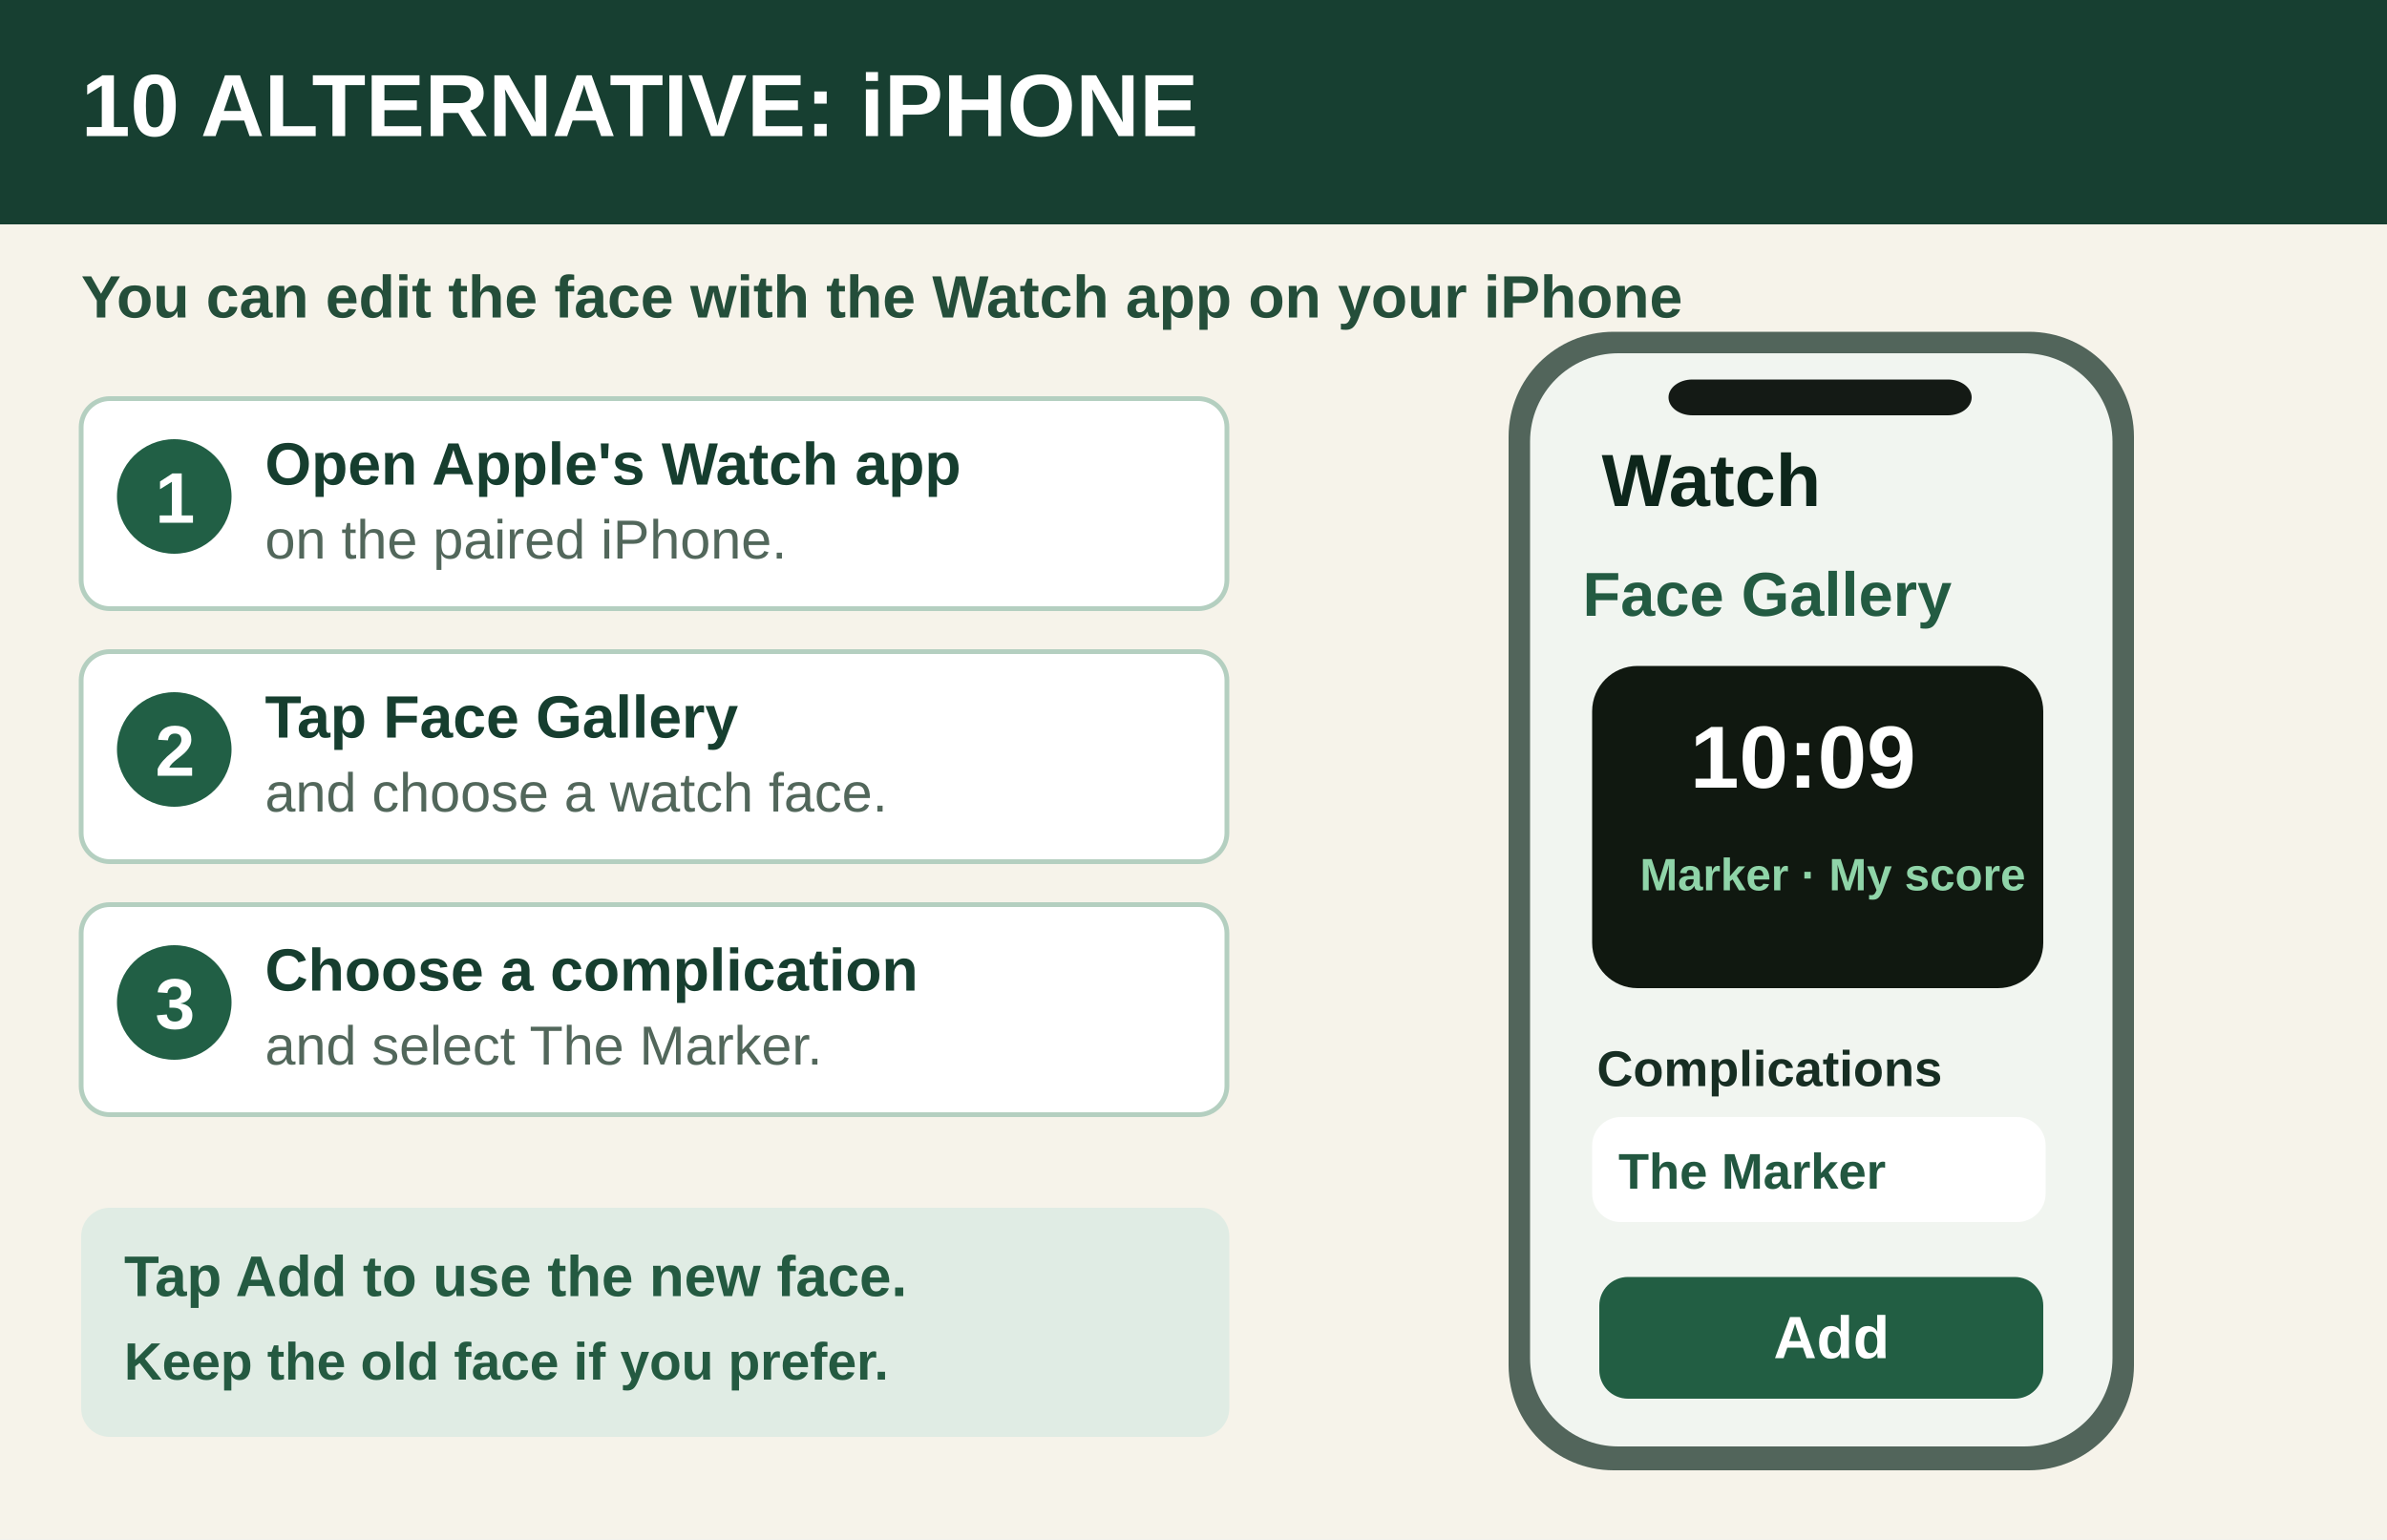
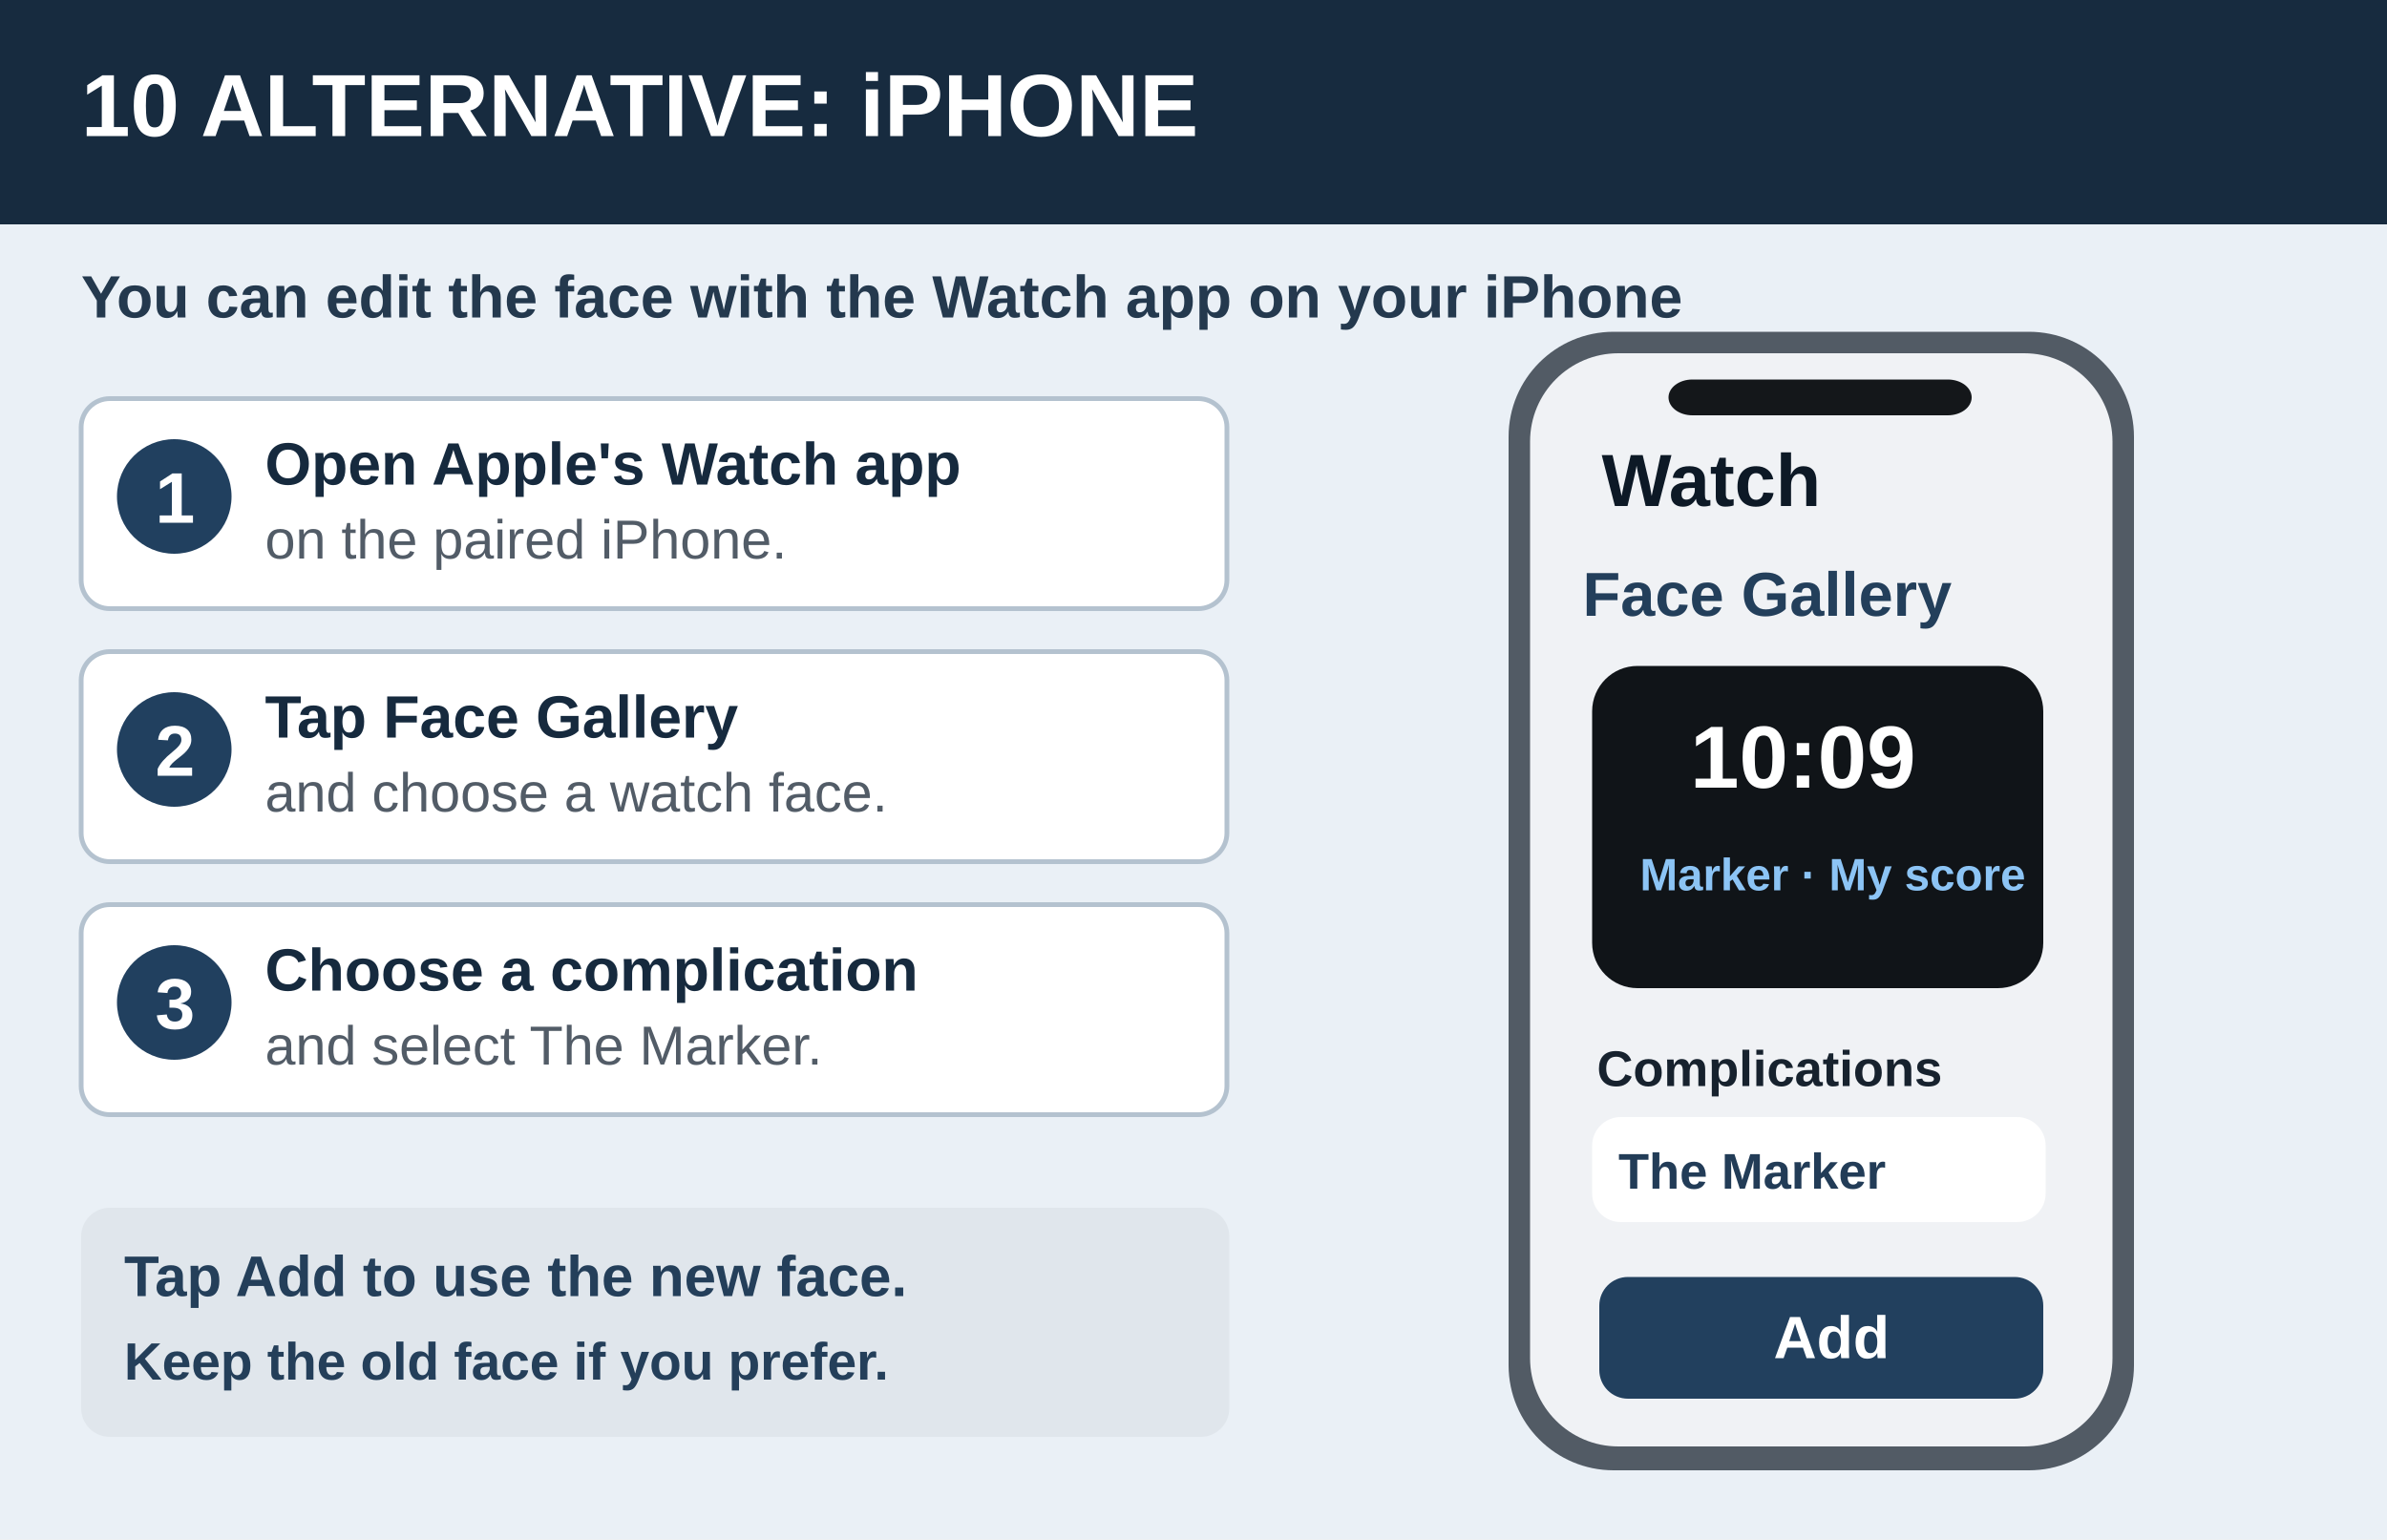
<svg xmlns="http://www.w3.org/2000/svg" width="1000" height="645" viewBox="0 0 1000 645" role="img" aria-label="Using iPhone Watch app Face Gallery to add a complication for The Marker">
-   <rect x="0" y="0" width="1000" height="645" rx="0" fill="#f6f3ea" stroke="none" stroke-width="1" />
-   <rect x="0" y="0" width="1000" height="94" rx="0" fill="#173f31" stroke="none" stroke-width="1" />
+   <rect x="0" y="0" width="1000" height="645" rx="0" fill="#eaf0f6" stroke="none" stroke-width="1" />
+   <rect x="0" y="0" width="1000" height="94" rx="0" fill="#172b3f" stroke="none" stroke-width="1" />
  <text x="34" y="57" fill="#ffffff" font-size="37" font-weight="800" font-family="Arial,Helvetica,sans-serif">10  ALTERNATIVE: iPHONE</text>
-   <text x="34" y="133" fill="#244e3a" font-size="25" font-weight="700" font-family="Arial,Helvetica,sans-serif">You can edit the face with the Watch app on your iPhone</text>
-   <rect x="34" y="167" width="480" height="88" rx="12" fill="#fff" stroke="#b4cfc0" stroke-width="2" />
-   <rect x="49" y="184" width="48" height="48" rx="24" fill="#215f45" stroke="none" stroke-width="1" />
+   <text x="34" y="133" fill="#24394e" font-size="25" font-weight="700" font-family="Arial,Helvetica,sans-serif">You can edit the face with the Watch app on your iPhone</text>
+   <rect x="34" y="167" width="480" height="88" rx="12" fill="#fff" stroke="#b4c2cf" stroke-width="2" />
+   <rect x="49" y="184" width="48" height="48" rx="24" fill="#21405f" stroke="none" stroke-width="1" />
  <text x="65" y="219" fill="#fff" font-size="30" font-weight="800" font-family="Arial,Helvetica,sans-serif">1</text>
-   <text x="111" y="203" fill="#163e2f" font-size="25" font-weight="700" font-family="Arial,Helvetica,sans-serif">Open Apple's Watch app</text>
-   <text x="111" y="234" fill="#52675b" font-size="23" font-weight="500" font-family="Arial,Helvetica,sans-serif">on the paired iPhone.</text>
-   <rect x="34" y="273" width="480" height="88" rx="12" fill="#fff" stroke="#b4cfc0" stroke-width="2" />
-   <rect x="49" y="290" width="48" height="48" rx="24" fill="#215f45" stroke="none" stroke-width="1" />
+   <text x="111" y="203" fill="#162a3e" font-size="25" font-weight="700" font-family="Arial,Helvetica,sans-serif">Open Apple's Watch app</text>
+   <text x="111" y="234" fill="#525c67" font-size="23" font-weight="500" font-family="Arial,Helvetica,sans-serif">on the paired iPhone.</text>
+   <rect x="34" y="273" width="480" height="88" rx="12" fill="#fff" stroke="#b4c2cf" stroke-width="2" />
+   <rect x="49" y="290" width="48" height="48" rx="24" fill="#21405f" stroke="none" stroke-width="1" />
  <text x="65" y="325" fill="#fff" font-size="30" font-weight="800" font-family="Arial,Helvetica,sans-serif">2</text>
-   <text x="111" y="309" fill="#163e2f" font-size="25" font-weight="700" font-family="Arial,Helvetica,sans-serif">Tap Face Gallery</text>
-   <text x="111" y="340" fill="#52675b" font-size="23" font-weight="500" font-family="Arial,Helvetica,sans-serif">and choose a watch face.</text>
-   <rect x="34" y="379" width="480" height="88" rx="12" fill="#fff" stroke="#b4cfc0" stroke-width="2" />
-   <rect x="49" y="396" width="48" height="48" rx="24" fill="#215f45" stroke="none" stroke-width="1" />
+   <text x="111" y="309" fill="#162a3e" font-size="25" font-weight="700" font-family="Arial,Helvetica,sans-serif">Tap Face Gallery</text>
+   <text x="111" y="340" fill="#525c67" font-size="23" font-weight="500" font-family="Arial,Helvetica,sans-serif">and choose a watch face.</text>
+   <rect x="34" y="379" width="480" height="88" rx="12" fill="#fff" stroke="#b4c2cf" stroke-width="2" />
+   <rect x="49" y="396" width="48" height="48" rx="24" fill="#21405f" stroke="none" stroke-width="1" />
  <text x="65" y="431" fill="#fff" font-size="30" font-weight="800" font-family="Arial,Helvetica,sans-serif">3</text>
-   <text x="111" y="415" fill="#163e2f" font-size="25" font-weight="700" font-family="Arial,Helvetica,sans-serif">Choose a complication</text>
-   <text x="111" y="446" fill="#52675b" font-size="23" font-weight="500" font-family="Arial,Helvetica,sans-serif">and select The Marker.</text>
-   <rect x="34" y="506" width="481" height="96" rx="12" fill="#e0ece4" stroke="none" stroke-width="1" />
-   <text x="52" y="543" fill="#245a41" font-size="24" font-weight="700" font-family="Arial,Helvetica,sans-serif">Tap Add to use the new face.</text>
-   <text x="52" y="578" fill="#245a41" font-size="22" font-weight="600" font-family="Arial,Helvetica,sans-serif">Keep the old face if you prefer.</text>
-   <rect x="632" y="139" width="262" height="477" rx="44" fill="#52655b" stroke="none" stroke-width="1" />
-   <rect x="641" y="148" width="244" height="458" rx="37" fill="#f1f5f0" stroke="none" stroke-width="1" />
-   <rect x="699" y="159" width="127" height="15" rx="10" fill="#141a15" stroke="none" stroke-width="1" />
-   <text x="671" y="212" fill="#0d261b" font-size="31" font-weight="800" font-family="Arial,Helvetica,sans-serif">Watch</text>
-   <text x="663" y="258" fill="#235b42" font-size="26" font-weight="800" font-family="Arial,Helvetica,sans-serif">Face Gallery</text>
-   <rect x="667" y="279" width="189" height="135" rx="19" fill="#101810" stroke="none" stroke-width="1" />
+   <text x="111" y="415" fill="#162a3e" font-size="25" font-weight="700" font-family="Arial,Helvetica,sans-serif">Choose a complication</text>
+   <text x="111" y="446" fill="#525c67" font-size="23" font-weight="500" font-family="Arial,Helvetica,sans-serif">and select The Marker.</text>
+   <rect x="34" y="506" width="481" height="96" rx="12" fill="#e0e6ec" stroke="none" stroke-width="1" />
+   <text x="52" y="543" fill="#243f5a" font-size="24" font-weight="700" font-family="Arial,Helvetica,sans-serif">Tap Add to use the new face.</text>
+   <text x="52" y="578" fill="#243f5a" font-size="22" font-weight="600" font-family="Arial,Helvetica,sans-serif">Keep the old face if you prefer.</text>
+   <rect x="632" y="139" width="262" height="477" rx="44" fill="#525b65" stroke="none" stroke-width="1" />
+   <rect x="641" y="148" width="244" height="458" rx="37" fill="#f0f2f5" stroke="none" stroke-width="1" />
+   <rect x="699" y="159" width="127" height="15" rx="10" fill="#14171a" stroke="none" stroke-width="1" />
+   <text x="671" y="212" fill="#0d1926" font-size="31" font-weight="800" font-family="Arial,Helvetica,sans-serif">Watch</text>
+   <text x="663" y="258" fill="#233f5b" font-size="26" font-weight="800" font-family="Arial,Helvetica,sans-serif">Face Gallery</text>
+   <rect x="667" y="279" width="189" height="135" rx="19" fill="#101418" stroke="none" stroke-width="1" />
  <text x="708" y="330" fill="#fff" font-size="37" font-weight="800" font-family="Arial,Helvetica,sans-serif">10:09</text>
-   <text x="687" y="373" fill="#8fd4a8" font-size="19" font-weight="600" font-family="Arial,Helvetica,sans-serif">Marker · My score</text>
-   <text x="669" y="455" fill="#172e23" font-size="21" font-weight="800" font-family="Arial,Helvetica,sans-serif">Complications</text>
+   <text x="687" y="373" fill="#8cc4f5" font-size="19" font-weight="600" font-family="Arial,Helvetica,sans-serif">Marker · My score</text>
+   <text x="669" y="455" fill="#17222e" font-size="21" font-weight="800" font-family="Arial,Helvetica,sans-serif">Complications</text>
  <rect x="667" y="468" width="190" height="44" rx="12" fill="#fff" stroke="none" stroke-width="1" />
-   <text x="678" y="498" fill="#225740" font-size="21" font-weight="600" font-family="Arial,Helvetica,sans-serif">The Marker</text>
-   <rect x="670" y="535" width="186" height="51" rx="12" fill="#225e43" stroke="none" stroke-width="1" />
+   <text x="678" y="498" fill="#223c57" font-size="21" font-weight="600" font-family="Arial,Helvetica,sans-serif">The Marker</text>
+   <rect x="670" y="535" width="186" height="51" rx="12" fill="#22405e" stroke="none" stroke-width="1" />
  <text x="743" y="569" fill="#fff" font-size="25" font-weight="800" font-family="Arial,Helvetica,sans-serif">Add</text>
</svg>
